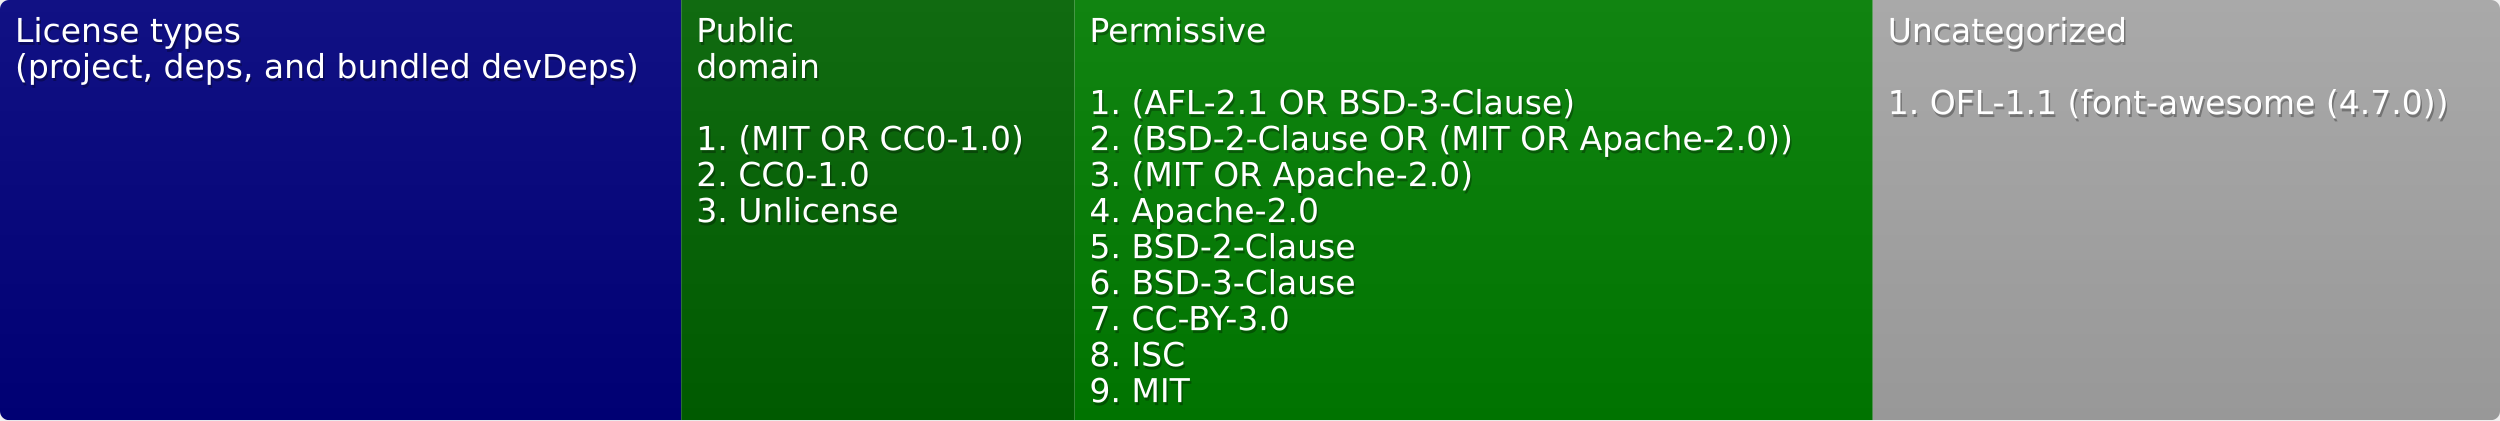
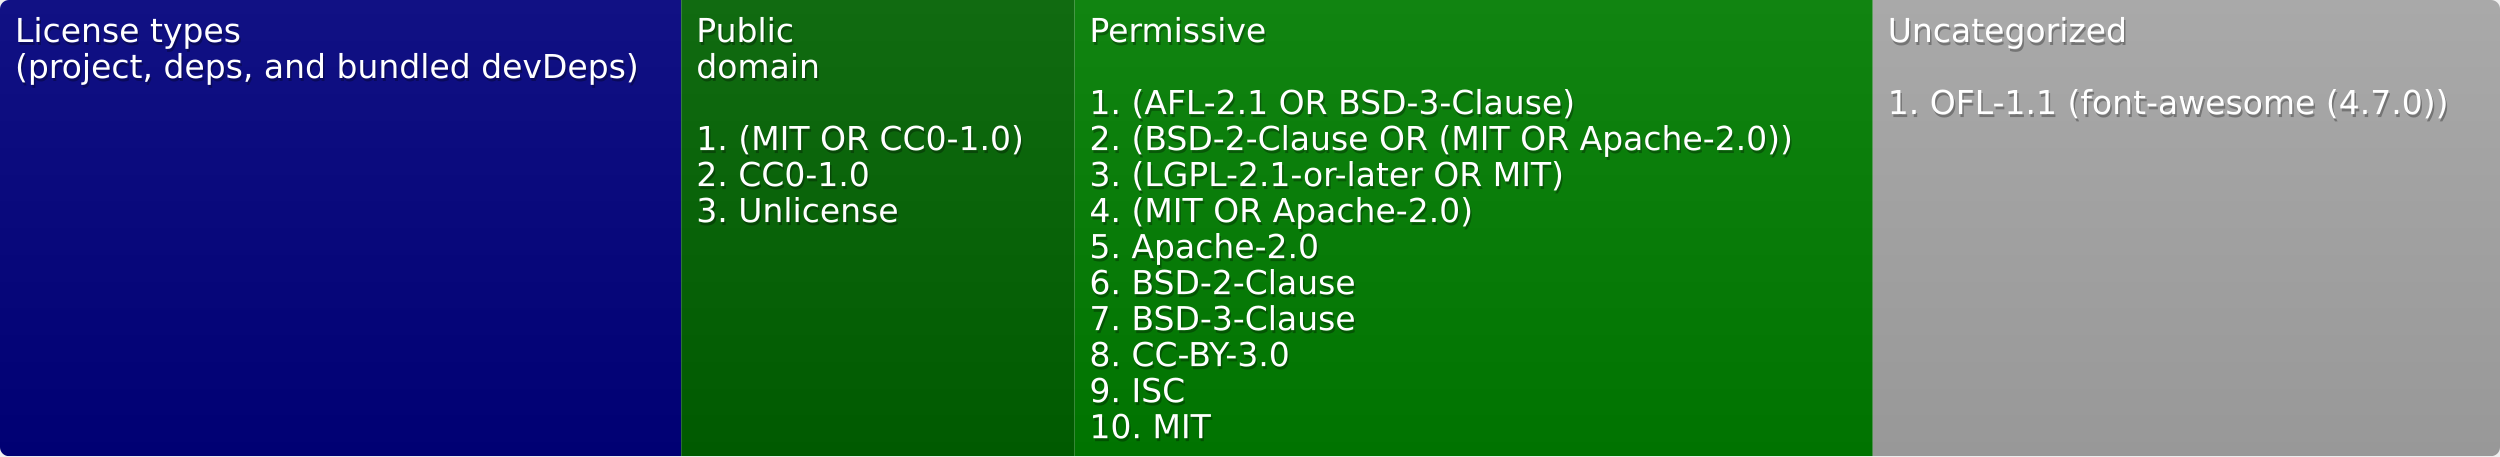
- <svg xmlns="http://www.w3.org/2000/svg" width="833" height="140">
+ <svg xmlns="http://www.w3.org/2000/svg" width="833" height="152">
  <defs>
    <style>text{font-size:11px;font-family:Verdana,DejaVu Sans,Geneva,sans-serif}text.shadow{fill:#010101;fill-opacity:.3}text.high{fill:#fff}</style>
    <linearGradient id="smooth" x2="0" y2="100%">
      <stop offset="0" stop-color="#aaa" stop-opacity=".1" />
      <stop offset="1" stop-opacity=".1" />
    </linearGradient>
    <mask id="round">
      <rect width="100%" height="100%" rx="3" fill="#fff" />
    </mask>
  </defs>
  <g id="bg" mask="url(#round)">
-     <path fill="navy" d="M0 0h227v140H0z" />
-     <path fill="#006400" d="M227 0h131v140H227z" />
-     <path fill="green" d="M358 0h266v140H358z" />
-     <path fill="#a9a9a9" d="M624 0h209v140H624z" />
-     <path fill="url(#smooth)" d="M0 0h833v140H0z" />
+     <path fill="navy" d="M0 0h227v152H0z" />
+     <path fill="#006400" d="M227 0h131v152H227z" />
+     <path fill="green" d="M358 0h266v152H358z" />
+     <path fill="#a9a9a9" d="M624 0h209v152H624z" />
+     <path fill="url(#smooth)" d="M0 0h833v152H0z" />
  </g>
  <g id="fg">
    <text class="shadow" x="5.5" y="15">License types</text>
    <text class="high" x="5" y="14">License types</text>
    <text class="shadow" x="5.5" y="27">(project, deps, and bundled devDeps)</text>
    <text class="high" x="5" y="26">(project, deps, and bundled devDeps)</text>
    <text class="shadow" x="232.5" y="15">Public</text>
    <text class="high" x="232" y="14">Public</text>
    <text class="shadow" x="232.5" y="27">domain</text>
    <text class="high" x="232" y="26">domain</text>
    <text class="shadow" x="232.5" y="51">1. (MIT OR CC0-1.0)</text>
    <text class="high" x="232" y="50">1. (MIT OR CC0-1.0)</text>
    <text class="shadow" x="232.5" y="63">2. CC0-1.0</text>
    <text class="high" x="232" y="62">2. CC0-1.0</text>
    <text class="shadow" x="232.5" y="75">3. Unlicense</text>
    <text class="high" x="232" y="74">3. Unlicense</text>
    <text class="shadow" x="363.5" y="15">Permissive</text>
    <text class="high" x="363" y="14">Permissive</text>
    <text class="shadow" x="363.5" y="39">1. (AFL-2.1 OR BSD-3-Clause)</text>
    <text class="high" x="363" y="38">1. (AFL-2.1 OR BSD-3-Clause)</text>
    <text class="shadow" x="363.5" y="51">2. (BSD-2-Clause OR (MIT OR Apache-2.0))</text>
    <text class="high" x="363" y="50">2. (BSD-2-Clause OR (MIT OR Apache-2.0))</text>
-     <text class="shadow" x="363.5" y="63">3. (MIT OR Apache-2.0)</text>
-     <text class="high" x="363" y="62">3. (MIT OR Apache-2.0)</text>
-     <text class="shadow" x="363.5" y="75">4. Apache-2.0</text>
-     <text class="high" x="363" y="74">4. Apache-2.0</text>
-     <text class="shadow" x="363.5" y="87">5. BSD-2-Clause</text>
-     <text class="high" x="363" y="86">5. BSD-2-Clause</text>
-     <text class="shadow" x="363.5" y="99">6. BSD-3-Clause</text>
-     <text class="high" x="363" y="98">6. BSD-3-Clause</text>
-     <text class="shadow" x="363.5" y="111">7. CC-BY-3.0</text>
-     <text class="high" x="363" y="110">7. CC-BY-3.0</text>
-     <text class="shadow" x="363.5" y="123">8. ISC</text>
-     <text class="high" x="363" y="122">8. ISC</text>
-     <text class="shadow" x="363.5" y="135">9. MIT</text>
-     <text class="high" x="363" y="134">9. MIT</text>
+     <text class="shadow" x="363.5" y="63">3. (LGPL-2.1-or-later OR MIT)</text>
+     <text class="high" x="363" y="62">3. (LGPL-2.1-or-later OR MIT)</text>
+     <text class="shadow" x="363.5" y="75">4. (MIT OR Apache-2.0)</text>
+     <text class="high" x="363" y="74">4. (MIT OR Apache-2.0)</text>
+     <text class="shadow" x="363.5" y="87">5. Apache-2.0</text>
+     <text class="high" x="363" y="86">5. Apache-2.0</text>
+     <text class="shadow" x="363.5" y="99">6. BSD-2-Clause</text>
+     <text class="high" x="363" y="98">6. BSD-2-Clause</text>
+     <text class="shadow" x="363.5" y="111">7. BSD-3-Clause</text>
+     <text class="high" x="363" y="110">7. BSD-3-Clause</text>
+     <text class="shadow" x="363.5" y="123">8. CC-BY-3.0</text>
+     <text class="high" x="363" y="122">8. CC-BY-3.0</text>
+     <text class="shadow" x="363.5" y="135">9. ISC</text>
+     <text class="high" x="363" y="134">9. ISC</text>
+     <text class="shadow" x="363.5" y="147">10. MIT</text>
+     <text class="high" x="363" y="146">10. MIT</text>
    <text class="shadow" x="629.5" y="15">Uncategorized</text>
    <text class="high" x="629" y="14">Uncategorized</text>
    <text class="shadow" x="629.5" y="39">1. OFL-1.1 (font-awesome (4.7.0))</text>
    <text class="high" x="629" y="38">1. OFL-1.1 (font-awesome (4.7.0))</text>
  </g>
</svg>
